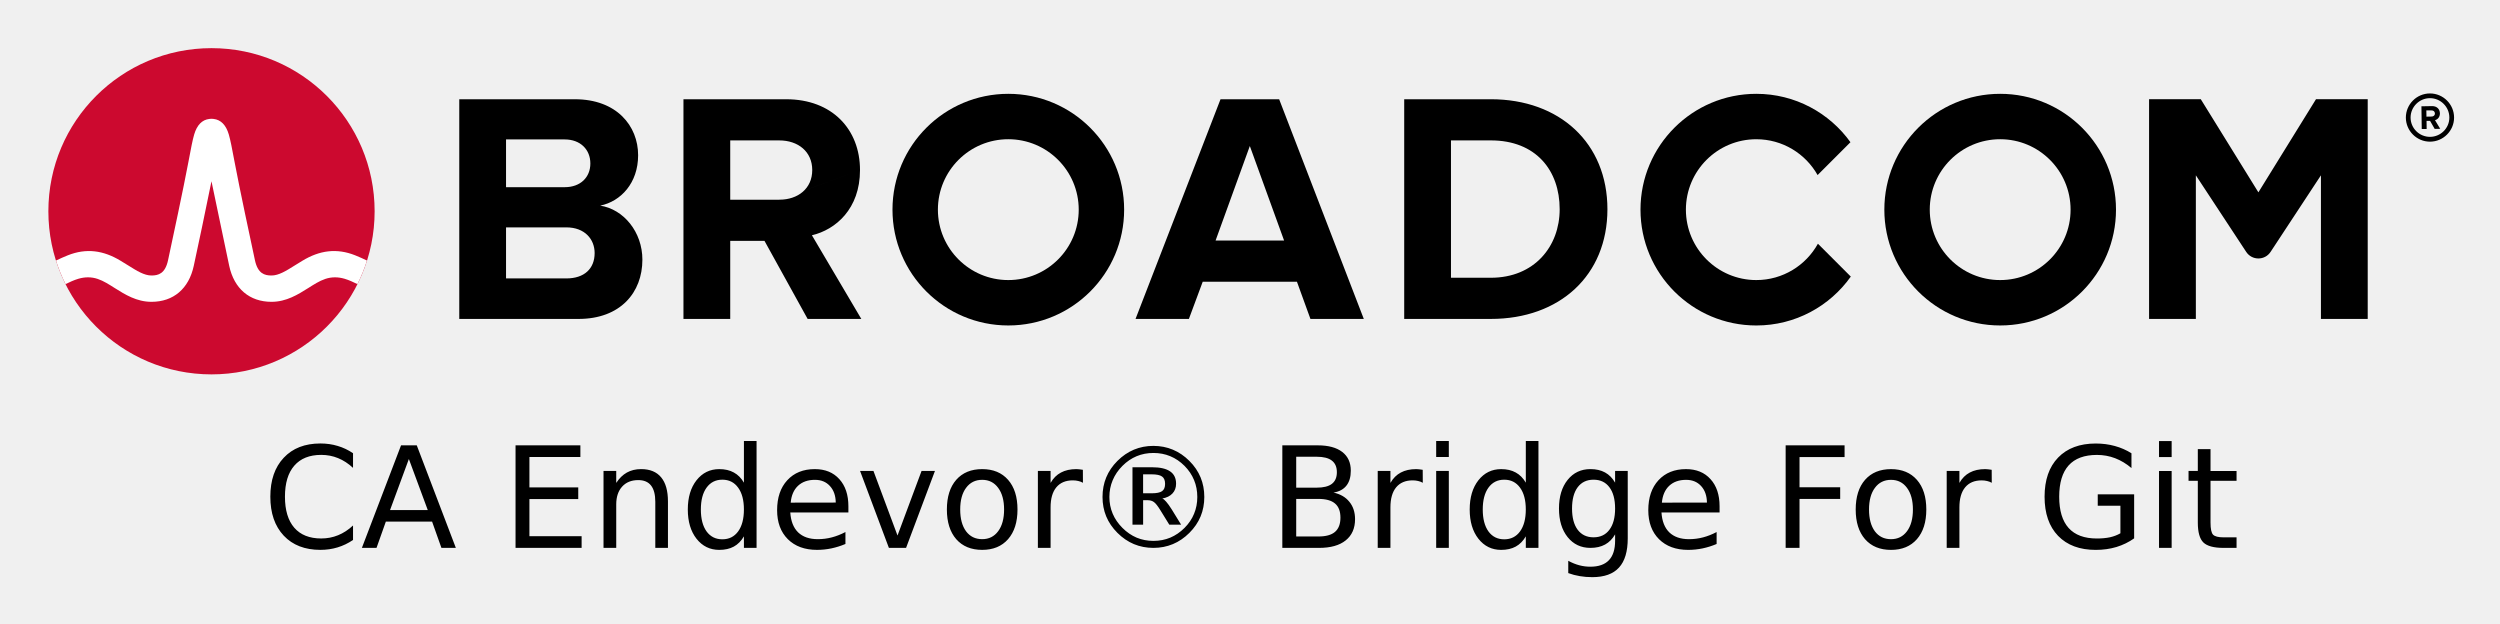
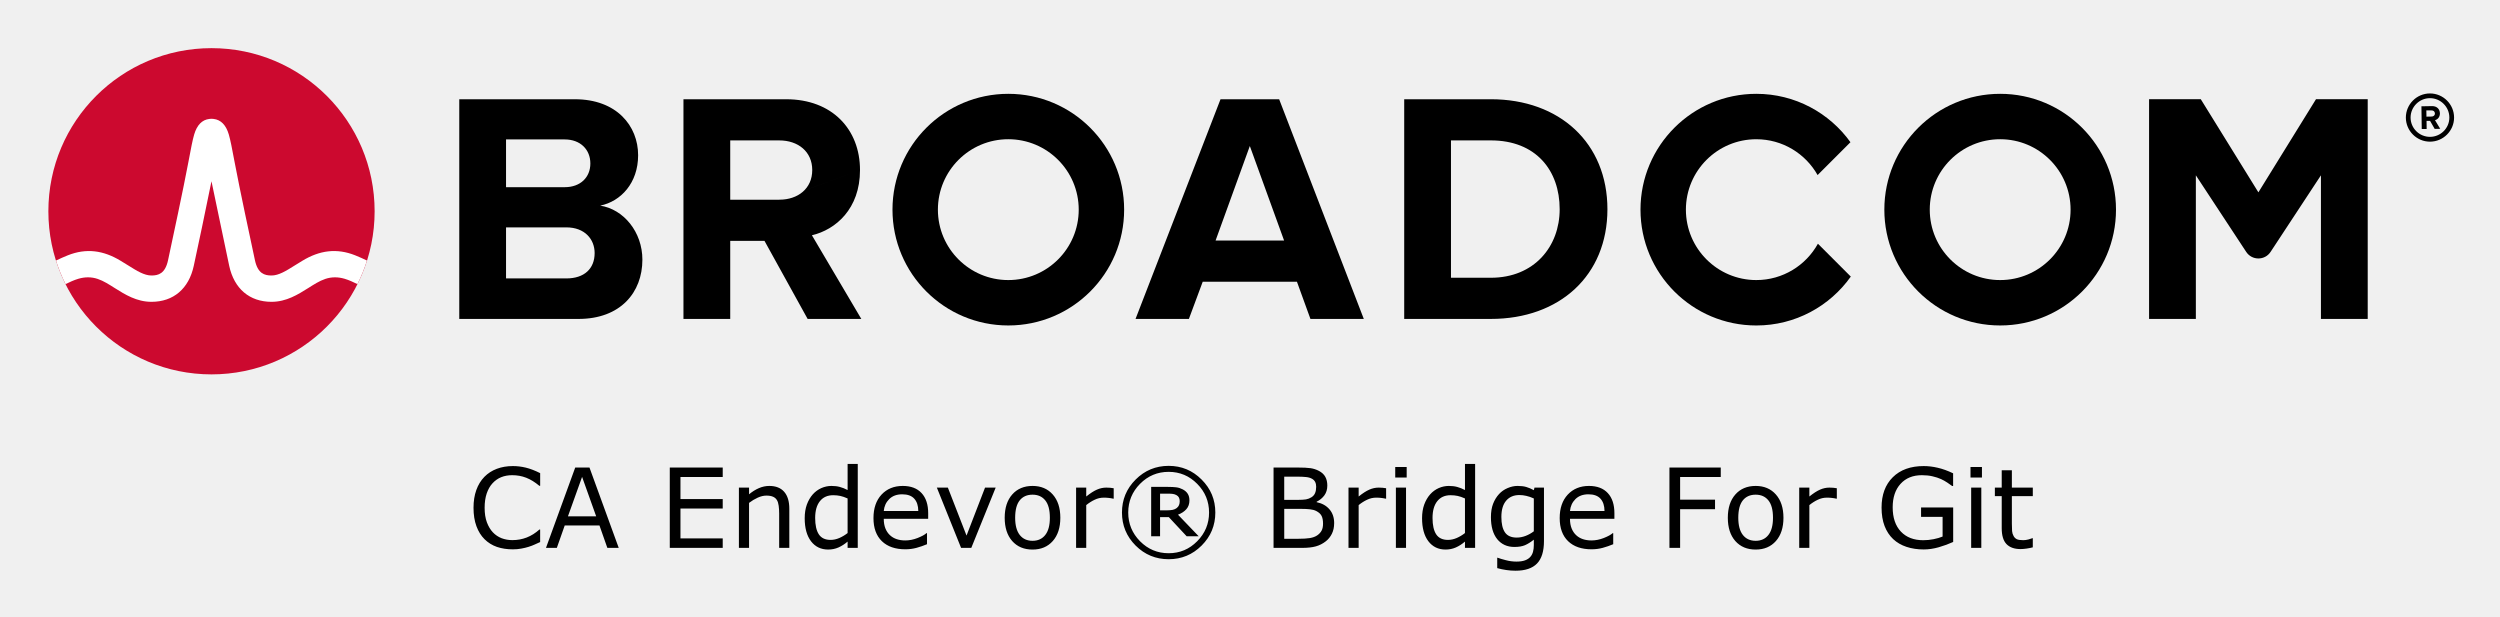
- <svg xmlns="http://www.w3.org/2000/svg" xmlns:xlink="http://www.w3.org/1999/xlink" role="img" viewBox="-4.53 -4.53 248.82 62.07">
+ <svg xmlns="http://www.w3.org/2000/svg" xmlns:xlink="http://www.w3.org/1999/xlink" role="img" viewBox="-4.53 -4.53 248.82 61.32">
  <path d="M237.32 9.09c-1.06 0-1.93-.86-1.93-1.92s.87-1.93 1.93-1.93 1.93.87 1.93 1.93-.87 1.92-1.93 1.92m0-4.32c-1.32 0-2.4 1.08-2.4 2.4 0 1.32 1.08 2.4 2.4 2.4 1.32 0 2.4-1.08 2.4-2.4 0-1.32-1.08-2.4-2.4-2.4" />
  <path d="M237.48 7.07l-.51.01-.01-.62h.51c.19-.01.34.11.34.3.01.19-.14.31-.33.31m.83-.32c-.01-.42-.3-.72-.77-.72l-1.07.02.03 2.26h.49l-.01-.81h.35l.46.8.55-.01-.52-.86c.24-.06.49-.28.49-.68M51.834 23.18h-5.999V9.347h5.835c1.574 0 2.557 1.016 2.557 2.393 0 1.377-.983 2.36-2.557 2.36H45v4h6.834c1.836 0 2.819 1.18 2.819 2.556 0 1.574-1.049 2.525-2.819 2.525m3.376-7.245c2.066-.426 3.771-2.262 3.771-5.015 0-2.918-2.131-5.573-6.295-5.573h-11.506v21.865h11.867c4.163 0 6.359-2.623 6.359-5.901 0-2.754-1.868-5.015-4.196-5.376m17.823-.59H68v4.098h3.558l4.294 7.769h5.343l-4.917-8.327c2.361-.557 4.786-2.622 4.786-6.49m0 0c0-4.065-2.786-7.048-7.343-7.048h-10.228v21.865h4.655V9.445h4.885c1.869 0 3.278 1.114 3.278 2.95s-1.409 2.95-3.278 2.95m43.421 4.065l3.409-9.408 3.41 9.408zm.492-14.063l-8.458 21.865h5.31l1.377-3.704h9.376l1.344 3.704h5.311l-8.425-21.865zm26.904 17.767h-3.967v-13.67h3.967c4.491 0 6.851 2.983 6.851 6.852 0 3.704-2.524 6.818-6.851 6.818m0-17.767h-8.622v21.865h8.622c6.851 0 11.604-4.327 11.604-10.916s-4.753-10.949-11.604-10.949m82.127-.004l-5.734 9.27-5.734-9.27h-5.146v21.869h4.656v-14.293l5.012 7.622c.574.871 1.851.871 2.424 0l5.013-7.622v14.293h4.656V5.343z" />
  <path id="a" d="M95.825 23.344c-3.871 0-7.008-3.138-7.008-7.008 0-3.871 3.137-7.009 7.008-7.009 3.87 0 7.008 3.138 7.008 7.009 0 3.87-3.138 7.008-7.008 7.008m0-18.536c-6.367 0-11.528 5.161-11.528 11.528 0 6.366 5.161 11.527 11.528 11.527 6.366 0 11.528-5.161 11.528-11.527 0-6.367-5.162-11.528-11.528-11.528" />
  <path d="M176.404 19.727c-1.195 2.156-3.492 3.617-6.132 3.617-3.87 0-7.008-3.138-7.008-7.008 0-3.871 3.138-7.008 7.008-7.008 2.618 0 4.897 1.438 6.1 3.565l3.27-3.269c-2.092-2.915-5.508-4.816-9.37-4.816-6.367 0-11.527 5.161-11.527 11.528 0 6.366 5.16 11.528 11.527 11.528 3.883 0 7.316-1.922 9.404-4.865z" />
  <use transform="translate(98.718)" xlink:href="#a" />
  <ellipse cx="16.52" cy="16.497" fill="#cc092f" rx="16.236" ry="16.235" />
  <path fill="#fff" d="M30.825 20.883c-1.857-.74-3.557-.492-5.261.541 0 0-.621.379-.807.496-.794.498-1.543.97-2.263.97-.687 0-1.363-.184-1.649-1.513-.446-2.073-1.534-7.167-2.009-9.69-.279-1.483-.432-2.282-.591-2.825-.28-.954-.792-1.473-1.519-1.556 0 0-.114-.016-.207-.016-.092 0-.218.018-.218.018-.72.086-1.229.605-1.507 1.554-.159.543-.312 1.342-.591 2.825-.475 2.523-1.563 7.617-2.009 9.69-.286 1.329-.962 1.513-1.649 1.513-.72 0-1.469-.472-2.263-.97-.186-.117-.808-.496-.808-.496-1.703-1.033-3.404-1.281-5.26-.541-.401.16-.796.339-1.172.52.257.806.577 1.599.95 2.344.411-.202.842-.402 1.282-.532.634-.187 1.284-.197 1.914.014.612.205 1.157.568 1.7.909 1.023.643 2.182 1.372 3.657 1.372 2.186 0 3.72-1.305 4.21-3.581.38-1.764 1.222-5.702 1.763-8.418 0 0 1.386 6.654 1.765 8.418.49 2.276 2.025 3.581 4.211 3.581 1.475 0 2.634-.729 3.657-1.372.543-.341 1.088-.704 1.7-.909.629-.211 1.28-.201 1.914-.014.44.13.87.331 1.281.533.374-.745.693-1.539.95-2.345-.376-.181-.77-.36-1.171-.52" />
-   <path d="M30.606 40.58v1.456q-.697-.649-1.49-.971-.786-.321-1.675-.321-1.75 0-2.68 1.073-.93 1.066-.93 3.09 0 2.017.93 3.09.93 1.066 2.68 1.066.889 0 1.675-.321.793-.321 1.49-.971v1.442q-.725.492-1.538.738-.807.246-1.709.246-2.317 0-3.65-1.415-1.333-1.422-1.333-3.876 0-2.461 1.333-3.876 1.333-1.422 3.65-1.422.916 0 1.723.246.813.239 1.524.725zm5.558.574l-1.873 5.079h3.753zm-.779-1.36h1.565L40.84 50H39.404l-.93-2.618h-4.601L32.944 50h-1.456zm11.396 0h6.453v1.162h-5.072v3.021h4.86v1.162h-4.86v3.698h5.195V50h-6.576zm15.169 5.585V50H60.691v-4.58q0-1.087-.424-1.627-.424-.54-1.271-.54-1.019 0-1.606.649-.588.649-.588 1.771V50h-1.265v-7.656h1.265v1.189q.451-.69 1.06-1.032.615-.342 1.415-.342 1.319 0 1.996.82.677.813.677 2.399zm7.561-1.873v-4.143h1.258V50h-1.258v-1.148q-.396.684-1.005 1.019-.602.328-1.449.328-1.388 0-2.263-1.107-.868-1.107-.868-2.912 0-1.805.868-2.912.875-1.107 2.263-1.107.848 0 1.449.335.608.328 1.005 1.012zm-4.286 2.673q0 1.388.567 2.181.574.786 1.572.786t1.572-.786q.574-.793.574-2.181 0-1.388-.574-2.174-.574-.793-1.572-.793-.998 0-1.572.793-.567.786-.567 2.174zm14.684-.321v.615h-5.783q.082 1.299.779 1.982.704.677 1.955.677.725 0 1.401-.178.684-.178 1.354-.533v1.189q-.677.287-1.388.438-.711.15-1.442.15-1.832 0-2.905-1.066-1.066-1.066-1.066-2.885 0-1.88 1.012-2.98 1.019-1.107 2.741-1.107 1.545 0 2.44.998.902.991.902 2.7zm-1.258-.369q-.014-1.032-.581-1.647-.561-.615-1.49-.615-1.053 0-1.688.595-.629.595-.725 1.675zm2.42-3.145h1.333l2.393 6.426 2.393-6.426h1.333L85.649 50h-1.709zm12.154.882q-1.012 0-1.6.793-.588.786-.588 2.16 0 1.374.581 2.167.588.786 1.606.786 1.005 0 1.593-.793t.588-2.16q0-1.36-.588-2.153-.588-.8-1.593-.8zm0-1.066q1.641 0 2.577 1.066.937 1.066.937 2.953 0 1.88-.937 2.953-.937 1.066-2.577 1.066-1.647 0-2.584-1.066-.93-1.073-.93-2.953 0-1.887.93-2.953.937-1.066 2.584-1.066zm10.028 1.36q-.212-.123-.465-.178-.246-.062-.547-.062-1.066 0-1.641.697-.567.69-.567 1.989V50h-1.265v-7.656h1.265v1.189q.396-.697 1.032-1.032.636-.342 1.545-.342.13 0 .287.021.157.014.349.048zm7.014-2.967q-.896 0-1.668.321-.772.321-1.415.964t-.971 1.429q-.328.779-.328 1.668 0 .882.328 1.661.328.772.971 1.415.643.643 1.415.971.772.321 1.668.321.902 0 1.675-.321.779-.328 1.422-.971.636-.636.95-1.408.321-.772.321-1.668 0-.909-.321-1.682-.321-.779-.95-1.415-.643-.643-1.422-.964-.772-.321-1.675-.321zm0-.704q1.039 0 1.935.376.902.376 1.647 1.121.745.745 1.114 1.641.369.895.369 1.948 0 1.039-.369 1.935-.369.889-1.114 1.634-.745.745-1.647 1.121Q111.305 50 110.266 50q-1.039 0-1.941-.376-.896-.376-1.641-1.121-.745-.745-1.114-1.634-.369-.895-.369-1.935 0-1.053.369-1.948t1.114-1.641q.745-.745 1.641-1.121.902-.376 1.941-.376zm-.185 2.83h-.841v1.887h.841q.752 0 1.046-.212.301-.212.301-.725 0-.52-.301-.731-.301-.219-1.046-.219zm.048-.704q1.203 0 1.798.41.595.403.595 1.23 0 .588-.362.971-.355.383-1.012.499.164.055.39.321.232.26.547.759l.937 1.524h-1.176l-.882-1.429q-.403-.656-.656-.827-.246-.178-.615-.178h-.451v2.434h-1.06V41.975zm14.349 3.151v3.739h2.215q1.114 0 1.647-.458.54-.465.54-1.415 0-.957-.54-1.408-.533-.458-1.647-.458zm0-4.197v3.076h2.044q1.012 0 1.504-.376.499-.383.499-1.162 0-.772-.499-1.155-.492-.383-1.504-.383zm-1.381-1.135h3.527q1.579 0 2.434.656.854.656.854 1.866 0 .937-.438 1.49t-1.285.69q1.019.219 1.579.916.567.69.567 1.729 0 1.367-.93 2.112Q128.477 50 126.761 50h-3.664zm13.979 3.726q-.212-.123-.465-.178-.246-.062-.547-.062-1.066 0-1.641.697-.567.69-.567 1.989V50h-1.265v-7.656h1.265v1.189q.396-.697 1.032-1.032.636-.342 1.545-.342.13 0 .287.021.157.014.349.048zm1.333-1.176h1.258V50h-1.258zm0-2.98h1.258v1.593h-1.258zm8.921 4.143v-4.143h1.258V50h-1.258v-1.148q-.396.684-1.005 1.019-.602.328-1.449.328-1.388 0-2.263-1.107-.868-1.107-.868-2.912 0-1.805.868-2.912.875-1.107 2.263-1.107.848 0 1.449.335.608.328 1.005 1.012zm-4.286 2.673q0 1.388.567 2.181.574.786 1.572.786.998 0 1.572-.786.574-.793.574-2.181 0-1.388-.574-2.174-.574-.793-1.572-.793-.998 0-1.572.793-.567.786-.567 2.174zm13.173-.096q0-1.367-.567-2.119-.561-.752-1.579-.752-1.012 0-1.579.752-.561.752-.561 2.119 0 1.36.561 2.112.567.752 1.579.752 1.019 0 1.579-.752.567-.752.567-2.112zm1.258 2.967q0 1.955-.868 2.905-.868.957-2.659.957-.663 0-1.251-.103-.588-.096-1.142-.301v-1.224q.554.301 1.094.444.54.144 1.101.144 1.237 0 1.853-.649.615-.643.615-1.948v-.622q-.39.677-.998 1.012Q154.61 50 153.763 50q-1.408 0-2.27-1.073-.861-1.073-.861-2.844 0-1.777.861-2.851.861-1.073 2.27-1.073.848 0 1.456.335t.998 1.012v-1.162h1.258zm9.14-3.192v.615h-5.783q.082 1.299.779 1.982.704.677 1.955.677.725 0 1.401-.178.684-.178 1.354-.533v1.189q-.677.287-1.388.438-.711.15-1.442.15-1.832 0-2.905-1.066-1.066-1.066-1.066-2.885 0-1.88 1.012-2.98 1.019-1.107 2.741-1.107 1.545 0 2.44.998.902.991.902 2.7zm-1.258-.369q-.014-1.032-.581-1.647-.561-.615-1.49-.615-1.053 0-1.688.595-.629.595-.725 1.675zm7.834-5.694h5.865v1.162h-4.484v3.008h4.047v1.162h-4.047V50h-1.381zm10.486 3.432q-1.012 0-1.6.793-.588.786-.588 2.16 0 1.374.581 2.167.588.786 1.606.786 1.005 0 1.593-.793t.588-2.16q0-1.36-.588-2.153-.588-.8-1.593-.8zm0-1.066q1.641 0 2.577 1.066.937 1.066.937 2.953 0 1.88-.937 2.953-.937 1.066-2.577 1.066-1.647 0-2.584-1.066-.93-1.073-.93-2.953 0-1.887.93-2.953.937-1.066 2.584-1.066zm10.028 1.36q-.212-.123-.465-.178-.246-.062-.547-.062-1.066 0-1.641.697-.567.69-.567 1.989V50h-1.265v-7.656h1.265v1.189q.396-.697 1.032-1.032.636-.342 1.545-.342.13 0 .287.021.157.014.349.048zm12.804 5.024v-2.741h-2.256v-1.135h3.623v4.382q-.8.567-1.764.861-.964.287-2.058.287-2.393 0-3.746-1.395-1.347-1.401-1.347-3.896 0-2.502 1.347-3.896 1.354-1.401 3.746-1.401.998 0 1.894.246.902.246 1.661.725v1.47q-.766-.649-1.627-.978-.861-.328-1.812-.328-1.873 0-2.816 1.046-.937 1.046-.937 3.117 0 2.064.937 3.11.943 1.046 2.816 1.046.731 0 1.306-.123.574-.13 1.032-.396zm3.842-6.2h1.258V50h-1.258zm0-2.98h1.258v1.593h-1.258zm5.127.807v2.174h2.591v.978h-2.591v4.156q0 .937.253 1.203.26.267 1.046.267h1.292V50h-1.292q-1.456 0-2.01-.54-.554-.547-.554-1.982v-4.156h-.923v-.978h.923v-2.174z" text-anchor="middle" />
+   <path d="M49.23 49.42q-.295.129-.537.242-.236.113-.623.236-.328.102-.714.172-.381.075-.843.075-.87 0-1.584-.242-.709-.247-1.235-.768-.516-.51-.806-1.294-.29-.79-.29-1.832 0-.988.279-1.767.279-.779.806-1.316.51-.521 1.23-.795.725-.274 1.606-.274.645 0 1.284.156.645.156 1.429.548v1.262h-.081q-.661-.553-1.311-.806-.65-.252-1.391-.252-.607 0-1.096.199-.483.193-.865.607-.371.403-.58 1.021-.204.612-.204 1.418 0 .843.226 1.45.231.607.591.988.376.397.875.591.505.188 1.063.188.768 0 1.439-.263.671-.263 1.257-.79h.075zM57.051 50h-1.133l-.784-2.229h-3.459L50.89 50h-1.08l2.911-7.998h1.418zm-2.245-3.142l-1.402-3.926-1.407 3.926zM67.401 50h-5.269v-7.998h5.269v.945H63.195v2.191h4.206v.945H63.195v2.97h4.206zm6.628 0h-1.01v-3.416q0-.414-.048-.773-.048-.365-.177-.569-.134-.226-.387-.333-.252-.113-.655-.113-.414 0-.865.204t-.865.521V50h-1.01v-6h1.01v.666q.473-.392.978-.612.505-.22 1.037-.22.972 0 1.482.585.51.585.51 1.687zm6.811 0h-1.01v-.628q-.435.376-.908.585-.473.209-1.026.209-1.074 0-1.708-.827-.628-.827-.628-2.293 0-.763.215-1.359.22-.596.591-1.015.365-.408.849-.623.489-.215 1.01-.215.473 0 .838.102.365.097.768.306v-2.6h1.01zm-1.01-1.477v-3.443q-.408-.183-.73-.252-.322-.07-.704-.07-.849 0-1.321.591-.473.591-.473 1.676 0 1.069.365 1.627.365.553 1.171.553.43 0 .87-.188.44-.193.822-.494zm8.019-1.418h-4.42q0 .553.167.967.167.408.457.671.279.258.661.387.387.129.849.129.612 0 1.23-.242.623-.247.886-.483h.054v1.101q-.51.215-1.042.36-.532.145-1.117.145-1.493 0-2.331-.806-.838-.811-.838-2.299 0-1.472.8-2.336.806-.865 2.116-.865 1.214 0 1.869.709.661.709.661 2.014zm-.983-.773q-.005-.795-.403-1.23-.392-.435-1.198-.435-.811 0-1.294.478-.478.478-.542 1.187zm7.702-2.331L92.14 50H91.125l-2.412-6h1.096l1.858 4.775 1.842-4.775zm6.435 3.002q0 1.466-.752 2.315-.752.849-2.014.849-1.273 0-2.025-.849-.747-.849-.747-2.315 0-1.466.747-2.315.752-.854 2.025-.854 1.262 0 2.014.854.752.849.752 2.315zm-1.042 0q0-1.166-.457-1.73-.457-.569-1.268-.569-.822 0-1.278.569-.451.564-.451 1.729 0 1.128.457 1.713.457.58 1.273.58.806 0 1.262-.575.462-.58.462-1.719zm6.354-1.901h-.054q-.226-.054-.44-.075-.209-.027-.5-.027-.467 0-.902.209-.435.204-.838.532V50h-1.01v-6h1.01v.886q.602-.483 1.058-.682.462-.204.94-.204.263 0 .381.016.118.011.354.048zm10.114 1.38q0 1.923-1.364 3.287-1.359 1.359-3.282 1.359t-3.287-1.359q-1.359-1.364-1.359-3.287 0-1.923 1.359-3.282 1.364-1.364 3.287-1.364 1.923 0 3.282 1.364 1.364 1.359 1.364 3.282zm-.623 0q0-1.665-1.182-2.857-1.176-1.192-2.841-1.192t-2.847 1.192q-1.176 1.192-1.176 2.857 0 1.665 1.176 2.857 1.182 1.192 2.847 1.192t2.841-1.192q1.182-1.192 1.182-2.857zm-1.031 2.363h-1.198l-1.778-1.907h-.87v1.907h-.886v-4.915h1.676q.505 0 .833.043.328.043.645.209.338.183.494.446.161.258.161.65 0 .521-.306.87-.301.344-.833.548zm-1.891-3.507q0-.193-.075-.344t-.252-.247q-.167-.091-.354-.118-.188-.027-.473-.027h-.8v1.66h.682q.333 0 .575-.048.242-.054.397-.177.167-.134.231-.295.07-.161.07-.403zm15.372 2.202q0 .596-.226 1.053-.226.457-.607.752-.451.354-.994.505Q125.892 50 125.06 50h-2.836v-7.998h2.369q.875 0 1.311.064t.833.269q.44.231.639.596.199.36.199.865 0 .569-.29.972-.29.397-.773.639v.043q.811.167 1.278.714.467.542.467 1.375zm-1.789-3.604q0-.29-.097-.489-.097-.199-.312-.322-.252-.145-.612-.177-.36-.038-.892-.038h-1.268v2.31h1.375q.5 0 .795-.048.295-.054.548-.215.252-.161.354-.414.107-.258.107-.607zm.682 3.647q0-.483-.145-.768-.145-.285-.526-.483-.258-.134-.628-.172-.365-.043-.892-.043h-1.67v2.976h1.407q.698 0 1.144-.07.446-.075.73-.269.301-.209.44-.478.14-.269.14-.693zm6.279-2.481h-.054q-.226-.054-.44-.075-.209-.027-.5-.027-.467 0-.902.209-.435.204-.838.532V50h-1.01v-6h1.01v.886q.602-.483 1.058-.682.462-.204.94-.204.263 0 .381.016.118.011.354.048zm2.046-2.105h-1.139v-1.047h1.139zM135.41 50h-1.01v-6h1.01zm6.875 0h-1.01v-.628q-.435.376-.908.585-.473.209-1.026.209-1.074 0-1.708-.827-.628-.827-.628-2.293 0-.763.215-1.359.22-.596.591-1.015.365-.408.849-.623.489-.215 1.01-.215.473 0 .838.102.365.097.768.306v-2.6h1.01zm-1.01-1.477v-3.443q-.408-.183-.73-.252-.322-.07-.704-.07-.849 0-1.321.591-.473.591-.473 1.676 0 1.069.365 1.627.365.553 1.171.553.43 0 .87-.188.44-.193.822-.494zm7.863.795q0 1.525-.693 2.24-.693.714-2.132.714-.478 0-.935-.07-.451-.064-.892-.188V50.983h.054q.247.097.784.236.537.145 1.074.145.516 0 .854-.124.338-.124.526-.344.188-.209.269-.505.081-.295.081-.661v-.548q-.457.365-.875.548-.414.177-1.058.177-1.074 0-1.708-.773-.628-.779-.628-2.191 0-.773.215-1.332.22-.564.596-.972.349-.381.849-.591.5-.215.994-.215.521 0 .87.107.354.102.747.317l.064-.258h.945zm-1.01-.967v-3.271q-.403-.183-.752-.258-.344-.081-.688-.081-.833 0-1.311.559-.478.559-.478 1.622 0 1.01.354 1.531.354.521 1.176.521.44 0 .881-.167.446-.172.816-.457zm8.019-1.246h-4.42q0 .553.167.967.167.408.457.671.279.258.661.387.387.129.849.129.612 0 1.23-.242.623-.247.886-.483h.054v1.101q-.51.215-1.042.36-.532.145-1.117.145-1.493 0-2.331-.806-.838-.811-.838-2.299 0-1.472.8-2.336.806-.865 2.116-.865 1.214 0 1.869.709.661.709.661 2.014zm-.983-.773q-.005-.795-.403-1.23-.392-.435-1.198-.435-.811 0-1.294.478-.478.478-.542 1.187zm11.569-3.384h-4.044v2.256h3.475v.945h-3.475V50h-1.063v-7.998h5.108zm6.241 4.055q0 1.466-.752 2.315-.752.849-2.014.849-1.273 0-2.025-.849-.747-.849-.747-2.315 0-1.466.747-2.315.752-.854 2.025-.854 1.262 0 2.014.854.752.849.752 2.315zm-1.042 0q0-1.166-.457-1.73-.457-.569-1.268-.569-.822 0-1.278.569-.451.564-.451 1.729 0 1.128.457 1.713.457.58 1.273.58.806 0 1.262-.575.462-.58.462-1.719zm6.354-1.901h-.054q-.226-.054-.44-.075-.209-.027-.5-.027-.467 0-.902.209-.435.204-.838.532V50h-1.01v-6h1.01v.886q.602-.483 1.058-.682.462-.204.94-.204.263 0 .381.016.118.011.354.048zm11.58 4.308q-.655.301-1.434.526-.773.22-1.499.22-.935 0-1.713-.258-.779-.258-1.327-.773-.553-.521-.854-1.3-.301-.784-.301-1.832 0-1.917 1.117-3.024 1.123-1.112 3.078-1.112.682 0 1.391.167.714.161 1.536.553v1.262h-.097q-.167-.129-.483-.338-.317-.209-.623-.349-.371-.167-.843-.274-.467-.113-1.063-.113-1.343 0-2.127.865-.779.859-.779 2.331 0 1.552.816 2.417.816.859 2.224.859.516 0 1.026-.102.516-.102.902-.263v-1.96h-2.143v-.935h3.196zm2.863-6.413h-1.139v-1.047h1.139zM192.666 50h-1.01v-6h1.01zm5.124-.054q-.285.075-.623.124-.333.048-.596.048-.918 0-1.396-.494-.478-.494-.478-1.584v-3.19h-.682v-.849h.682v-1.724h1.01v1.724h2.084v.849h-2.084v2.734q0 .473.021.741.021.263.15.494.118.215.322.317.209.097.634.097.247 0 .516-.07.269-.075.387-.124h.054z" text-anchor="middle" />
</svg>
